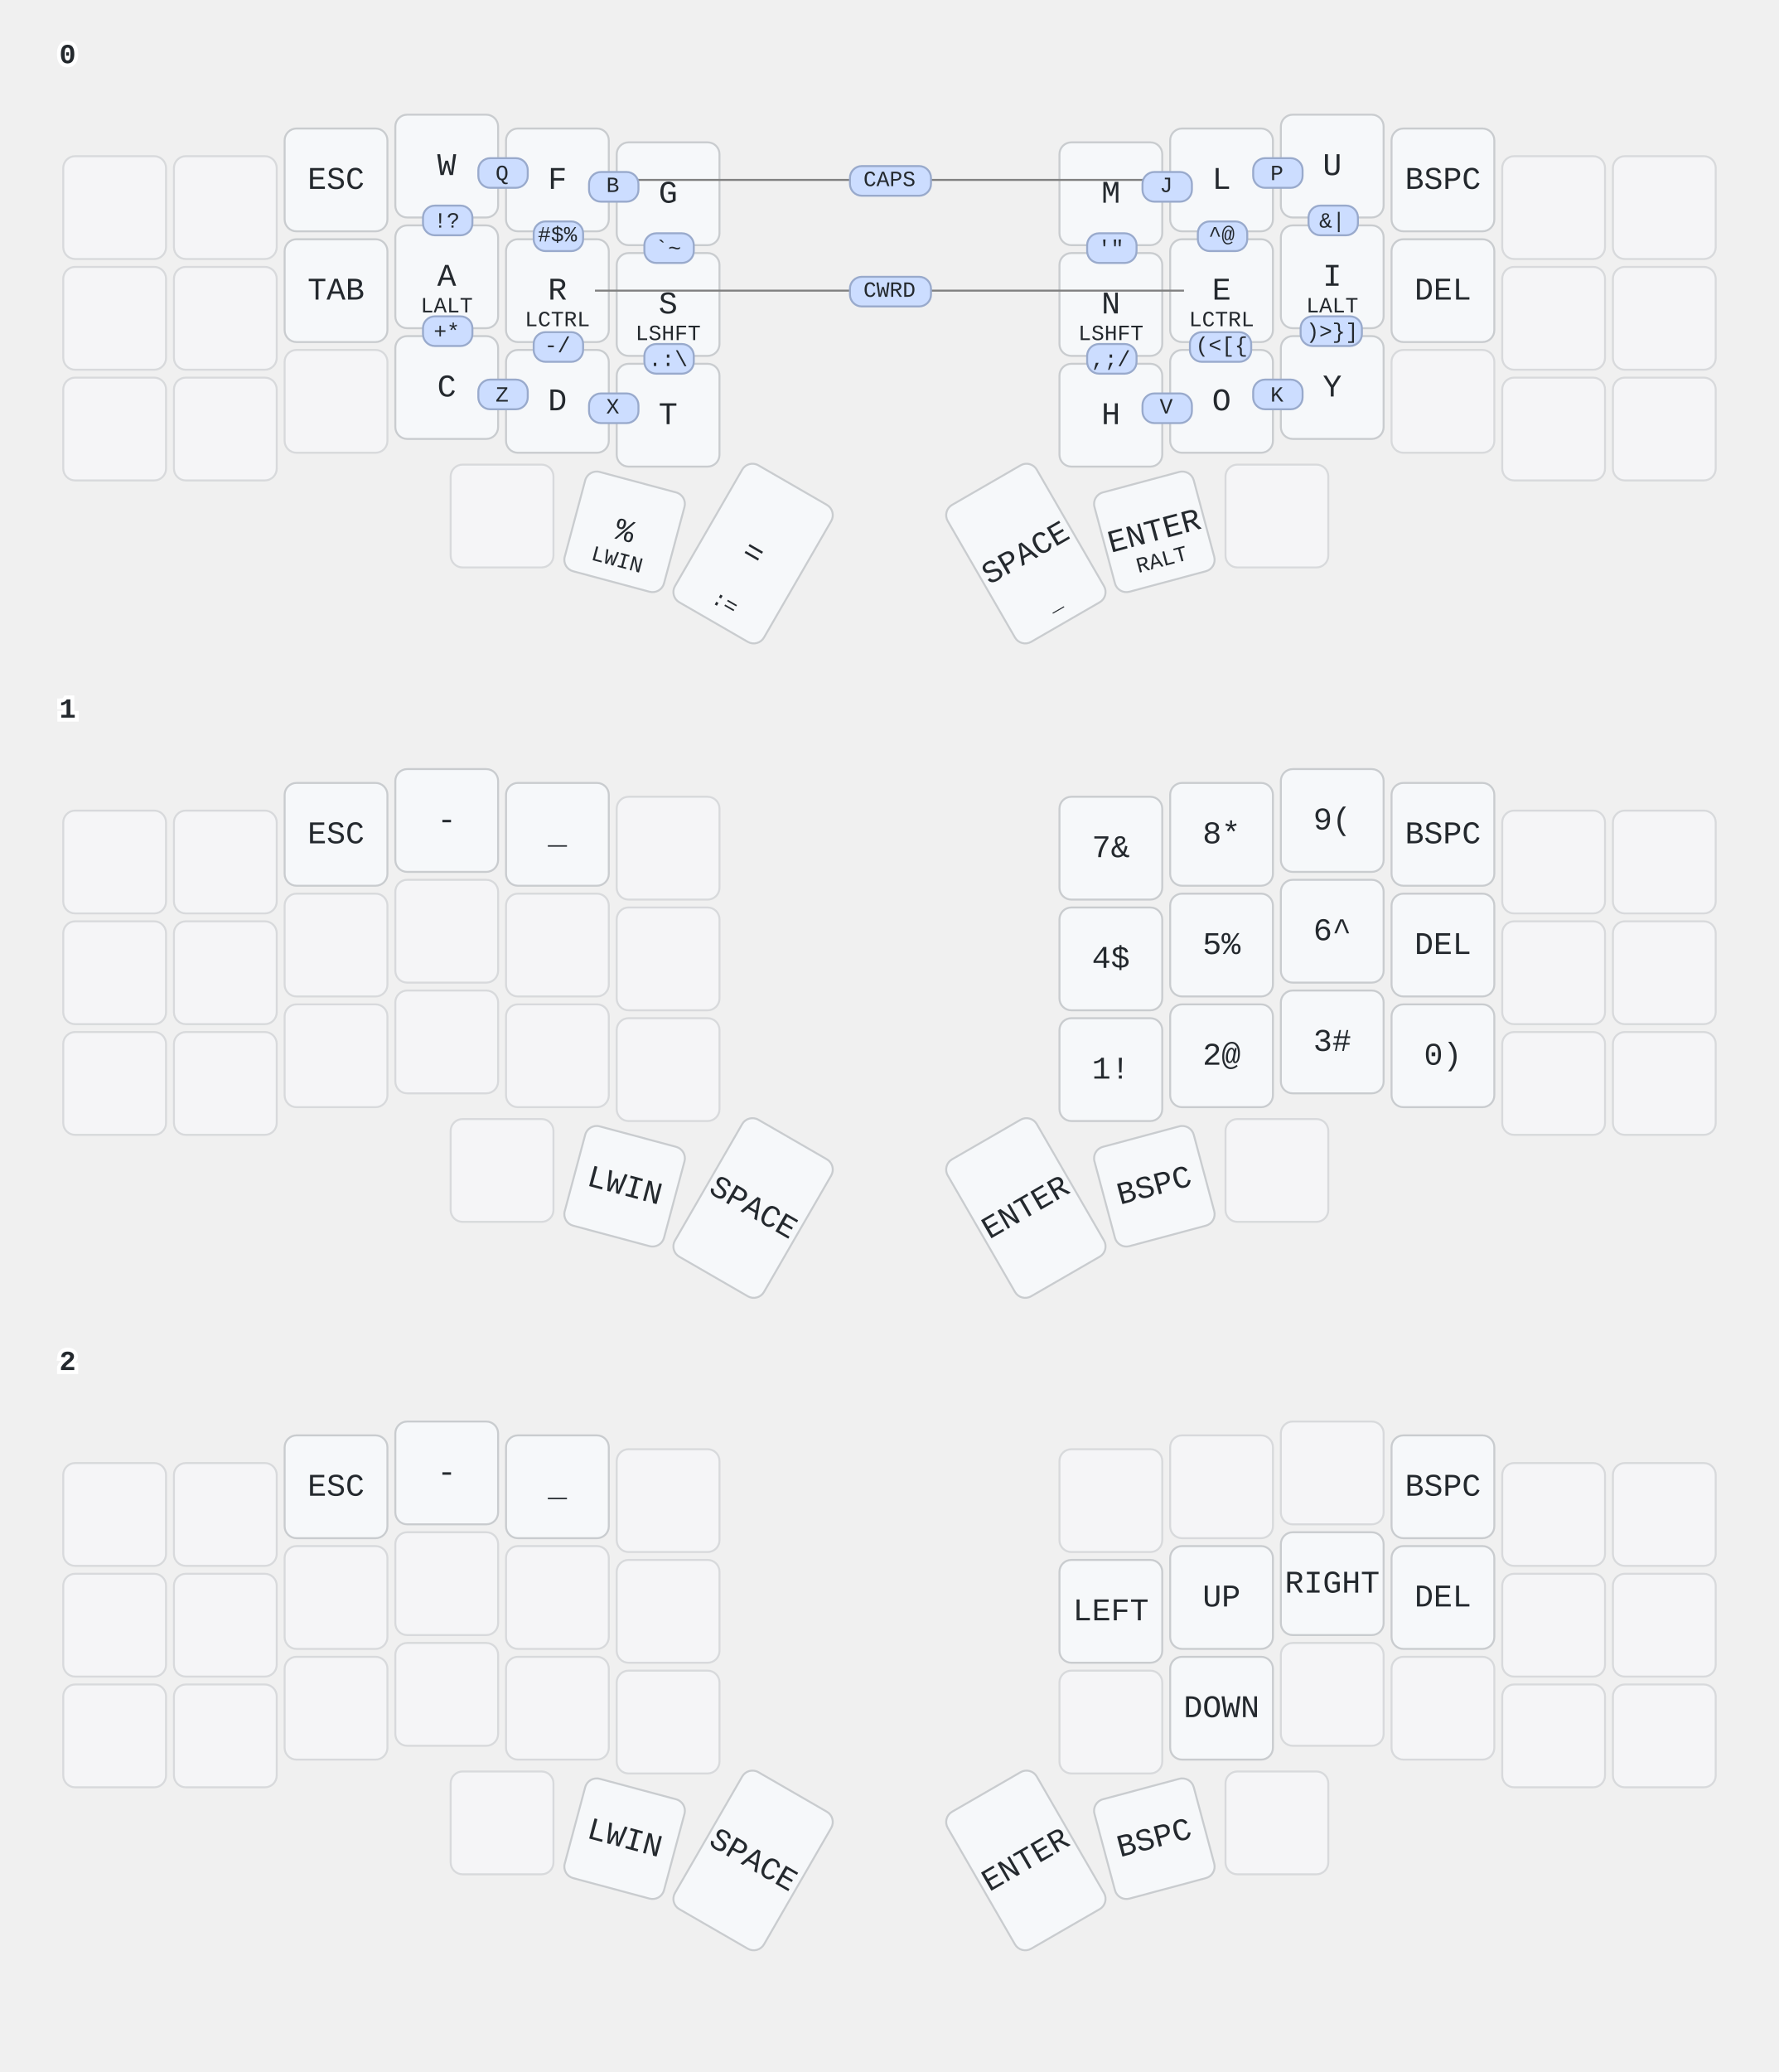
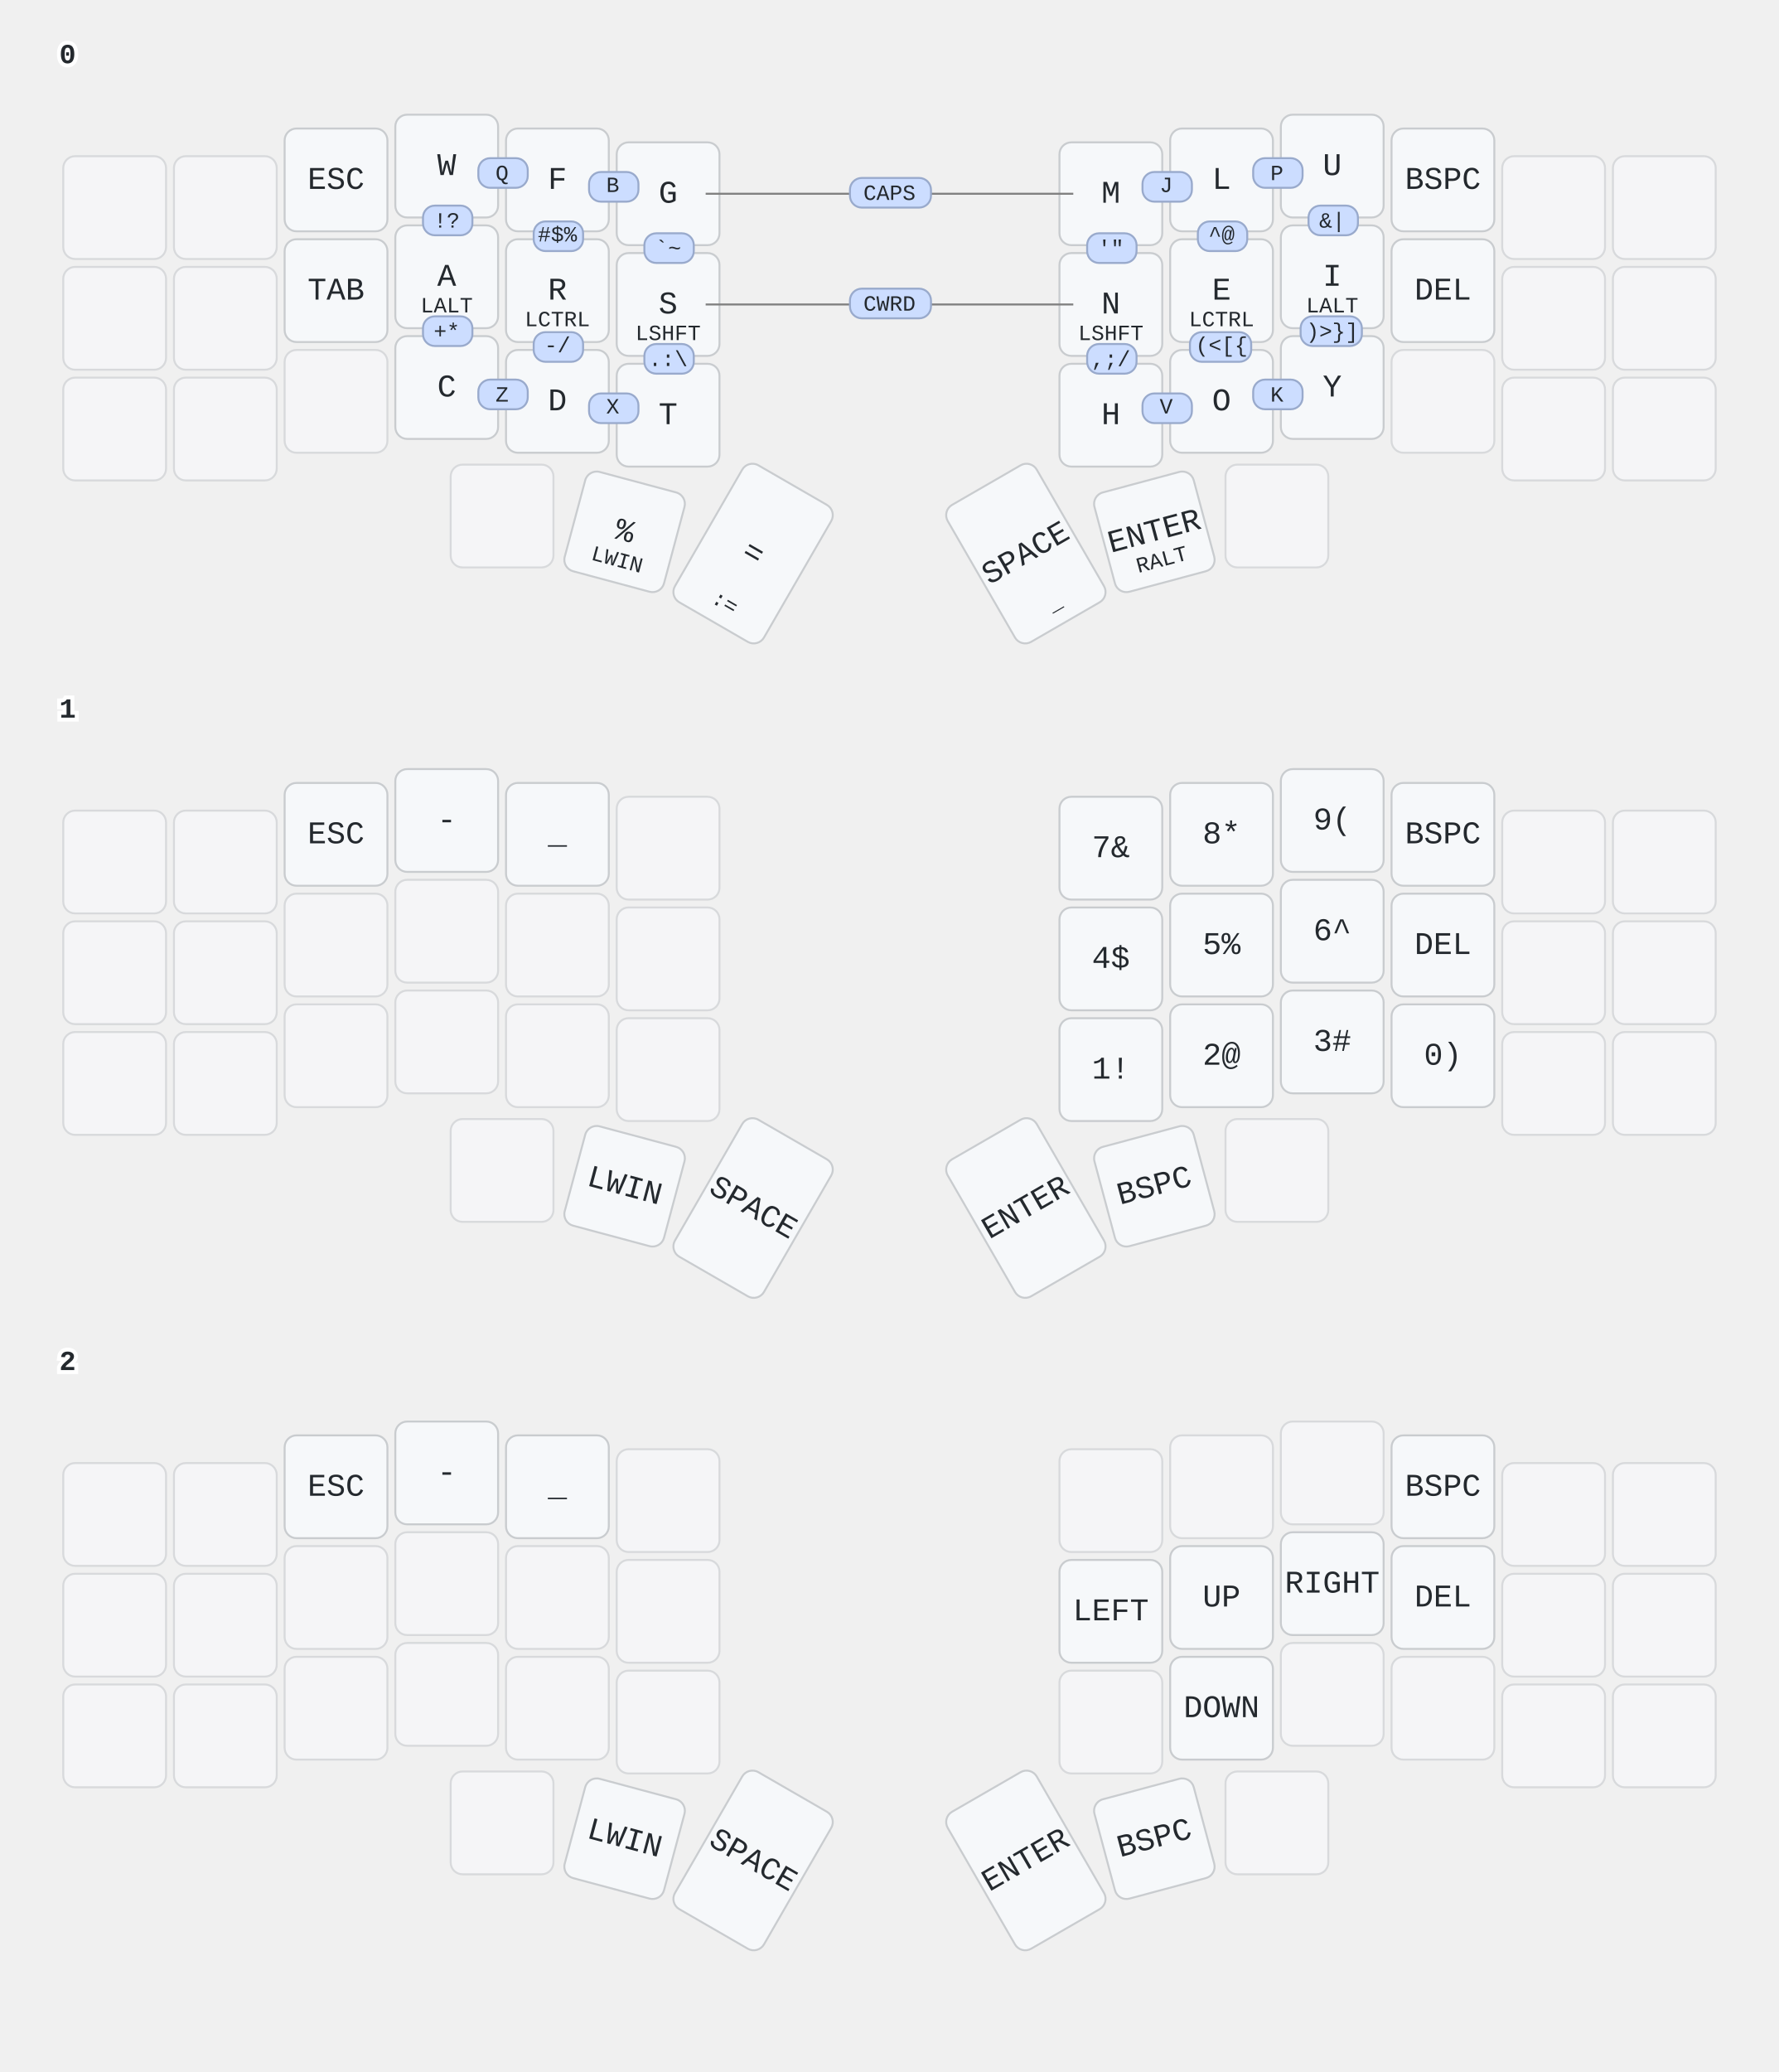
<svg xmlns="http://www.w3.org/2000/svg" xmlns:xlink="http://www.w3.org/1999/xlink" width="900" height="1048" viewBox="0 0 900 1048" class="keymap">
  <defs>/* start glyphs */
<svg id="mdi:chevron-down">
      <svg id="mdi-chevron-down" viewBox="0 0 24 24">
        <path d="M7.41,8.58L12,13.17L16.59,8.58L18,10L12,16L6,10L7.41,8.58Z" />
      </svg>
    </svg>
    <svg id="mdi:chevron-left">
      <svg id="mdi-chevron-left" viewBox="0 0 24 24">
        <path d="M15.41,16.58L10.83,12L15.41,7.41L14,6L8,12L14,18L15.41,16.58Z" />
      </svg>
    </svg>
    <svg id="mdi:chevron-right">
      <svg id="mdi-chevron-right" viewBox="0 0 24 24">
        <path d="M8.59,16.58L13.17,12L8.59,7.41L10,6L16,12L10,18L8.59,16.58Z" />
      </svg>
    </svg>
    <svg id="mdi:chevron-up">
      <svg id="mdi-chevron-up" viewBox="0 0 24 24">
        <path d="M7.41,15.41L12,10.83L16.59,15.41L18,14L12,8L6,14L7.41,15.41Z" />
      </svg>
    </svg>
  </defs>/* end glyphs */
<style>/* inherit to force styles through use tags */
svg path {
    fill: inherit;
}

/* font and background color specifications */
svg.keymap {
    font-family: SFMono-Regular,Consolas,Liberation Mono,Menlo,monospace;
    font-size: 14px;
    font-kerning: normal;
    text-rendering: optimizeLegibility;
    fill: #24292e;
}

/* default key styling */
rect.key {
    fill: #f6f8fa;
}

rect.key, rect.combo {
    stroke: #c9cccf;
    stroke-width: 1;
}

/* default key side styling, only used is draw_key_sides is set */
rect.side {
    filter: brightness(90%);
}

/* color accent for combo boxes */
rect.combo, rect.combo-separate {
    fill: #cdf;
}

/* color accent for held keys */
rect.held, rect.combo.held {
    fill: #fdd;
}

/* color accent for ghost (optional) keys */
rect.ghost, rect.combo.ghost {
    stroke-dasharray: 4, 4;
    stroke-width: 2;
}

text {
    text-anchor: middle;
    dominant-baseline: middle;
}

/* styling for layer labels */
text.label {
    font-weight: bold;
    text-anchor: start;
    stroke: white;
    stroke-width: 4;
    paint-order: stroke;
}

/* styling for optional footer */
text.footer {
    text-anchor: end;
    dominant-baseline: auto;
    stroke: white;
    stroke-width: 4;
    paint-order: stroke;
}

/* styling for combo tap, and key hold/shifted label text */
text.combo, text.hold, text.shifted {
    font-size: 11px;
}

text.hold {
    text-anchor: middle;
    dominant-baseline: auto;
}

text.shifted {
    text-anchor: middle;
    dominant-baseline: hanging;
}

text.layer-activator {
    text-decoration: underline;
}

/* styling for hold/shifted label text in combo box */
text.combo.hold, text.combo.shifted {
    font-size: 8px;
}

/* lighter symbol for transparent keys */
text.trans {
    fill: #7b7e81;
}

/* styling for combo dendrons */
path.combo {
    stroke-width: 1;
    stroke: gray;
    fill: none;
}

/* Start Tabler Icons Cleanup */
/* cannot use height/width with glyphs */
.icon-tabler &gt; path {
    fill: inherit;
    stroke: inherit;
    stroke-width: 2;
}
/* hide tabler's default box */
.icon-tabler &gt; path[stroke="none"][fill="none"] {
    visibility: hidden;
}
/* End Tabler Icons Cleanup */

.none, .trans, .ghost {
  opacity: 0.8;
}

/* color accent for combo boxes */
rect.combo, rect.combo-separate {
    fill: #CCDDFF;
    stroke: #99AACC;
}

/* rect.held, rect.combo.held { */
.held {
  opacity: 1.0;
  filter: drop-shadow(0px 0px 6px #4FC0D0);  /* #7979EC); */
}

text.key.tap {
  font-size: 16px;
  /* font-weight: 900; */
}

text.hold, text.shifted {
  /* font-size: 9px; */
  font-weight: normal;
}

text.combo {
  /* font-size: 11px; */
  /* font-weight: bold; */
}
</style>
  <g transform="translate(30, 0)" class="layer-0">
    <text x="0" y="28" class="label" id="x_x">0</text>
    <g transform="translate(0, 56)">
      <g transform="translate(28, 49)" class="key none keypos-0">
        <rect rx="6" ry="6" x="-26" y="-26" width="52" height="52" class="key none" />
      </g>
      <g transform="translate(84, 49)" class="key none keypos-1">
        <rect rx="6" ry="6" x="-26" y="-26" width="52" height="52" class="key none" />
      </g>
      <g transform="translate(140, 35)" class="key keypos-2">
        <rect rx="6" ry="6" x="-26" y="-26" width="52" height="52" class="key" />
        <text x="0" y="0" class="key tap">ESC</text>
      </g>
      <g transform="translate(196, 28)" class="key keypos-3">
        <rect rx="6" ry="6" x="-26" y="-26" width="52" height="52" class="key" />
        <text x="0" y="0" class="key tap">W</text>
      </g>
      <g transform="translate(252, 35)" class="key keypos-4">
        <rect rx="6" ry="6" x="-26" y="-26" width="52" height="52" class="key" />
        <text x="0" y="0" class="key tap">F</text>
      </g>
      <g transform="translate(308, 42)" class="key keypos-5">
        <rect rx="6" ry="6" x="-26" y="-26" width="52" height="52" class="key" />
        <text x="0" y="0" class="key tap">G</text>
      </g>
      <g transform="translate(532, 42)" class="key keypos-6">
        <rect rx="6" ry="6" x="-26" y="-26" width="52" height="52" class="key" />
        <text x="0" y="0" class="key tap">M</text>
      </g>
      <g transform="translate(588, 35)" class="key keypos-7">
        <rect rx="6" ry="6" x="-26" y="-26" width="52" height="52" class="key" />
        <text x="0" y="0" class="key tap">L</text>
      </g>
      <g transform="translate(644, 28)" class="key keypos-8">
        <rect rx="6" ry="6" x="-26" y="-26" width="52" height="52" class="key" />
        <text x="0" y="0" class="key tap">U</text>
      </g>
      <g transform="translate(700, 35)" class="key keypos-9">
        <rect rx="6" ry="6" x="-26" y="-26" width="52" height="52" class="key" />
        <text x="0" y="0" class="key tap">BSPC</text>
      </g>
      <g transform="translate(756, 49)" class="key none keypos-10">
        <rect rx="6" ry="6" x="-26" y="-26" width="52" height="52" class="key none" />
      </g>
      <g transform="translate(812, 49)" class="key none keypos-11">
        <rect rx="6" ry="6" x="-26" y="-26" width="52" height="52" class="key none" />
      </g>
      <g transform="translate(28, 105)" class="key none keypos-12">
        <rect rx="6" ry="6" x="-26" y="-26" width="52" height="52" class="key none" />
      </g>
      <g transform="translate(84, 105)" class="key none keypos-13">
        <rect rx="6" ry="6" x="-26" y="-26" width="52" height="52" class="key none" />
      </g>
      <g transform="translate(140, 91)" class="key keypos-14">
        <rect rx="6" ry="6" x="-26" y="-26" width="52" height="52" class="key" />
        <text x="0" y="0" class="key tap">TAB</text>
      </g>
      <g transform="translate(196, 84)" class="key keypos-15">
        <rect rx="6" ry="6" x="-26" y="-26" width="52" height="52" class="key" />
        <text x="0" y="0" class="key tap">A</text>
        <text x="0" y="18" class="key hold">LALT</text>
      </g>
      <g transform="translate(252, 91)" class="key keypos-16">
        <rect rx="6" ry="6" x="-26" y="-26" width="52" height="52" class="key" />
        <text x="0" y="0" class="key tap">R</text>
        <text x="0" y="18" class="key hold">LCTRL</text>
      </g>
      <g transform="translate(308, 98)" class="key keypos-17">
        <rect rx="6" ry="6" x="-26" y="-26" width="52" height="52" class="key" />
        <text x="0" y="0" class="key tap">S</text>
        <text x="0" y="18" class="key hold">LSHFT</text>
      </g>
      <g transform="translate(532, 98)" class="key keypos-18">
        <rect rx="6" ry="6" x="-26" y="-26" width="52" height="52" class="key" />
        <text x="0" y="0" class="key tap">N</text>
        <text x="0" y="18" class="key hold">LSHFT</text>
      </g>
      <g transform="translate(588, 91)" class="key keypos-19">
        <rect rx="6" ry="6" x="-26" y="-26" width="52" height="52" class="key" />
        <text x="0" y="0" class="key tap">E</text>
        <text x="0" y="18" class="key hold">LCTRL</text>
      </g>
      <g transform="translate(644, 84)" class="key keypos-20">
        <rect rx="6" ry="6" x="-26" y="-26" width="52" height="52" class="key" />
        <text x="0" y="0" class="key tap">I</text>
        <text x="0" y="18" class="key hold">LALT</text>
      </g>
      <g transform="translate(700, 91)" class="key keypos-21">
        <rect rx="6" ry="6" x="-26" y="-26" width="52" height="52" class="key" />
        <text x="0" y="0" class="key tap">DEL</text>
      </g>
      <g transform="translate(756, 105)" class="key none keypos-22">
        <rect rx="6" ry="6" x="-26" y="-26" width="52" height="52" class="key none" />
      </g>
      <g transform="translate(812, 105)" class="key none keypos-23">
        <rect rx="6" ry="6" x="-26" y="-26" width="52" height="52" class="key none" />
      </g>
      <g transform="translate(28, 161)" class="key none keypos-24">
        <rect rx="6" ry="6" x="-26" y="-26" width="52" height="52" class="key none" />
      </g>
      <g transform="translate(84, 161)" class="key none keypos-25">
        <rect rx="6" ry="6" x="-26" y="-26" width="52" height="52" class="key none" />
      </g>
      <g transform="translate(140, 147)" class="key none keypos-26">
        <rect rx="6" ry="6" x="-26" y="-26" width="52" height="52" class="key none" />
      </g>
      <g transform="translate(196, 140)" class="key keypos-27">
        <rect rx="6" ry="6" x="-26" y="-26" width="52" height="52" class="key" />
        <text x="0" y="0" class="key tap">C</text>
      </g>
      <g transform="translate(252, 147)" class="key keypos-28">
        <rect rx="6" ry="6" x="-26" y="-26" width="52" height="52" class="key" />
        <text x="0" y="0" class="key tap">D</text>
      </g>
      <g transform="translate(308, 154)" class="key keypos-29">
        <rect rx="6" ry="6" x="-26" y="-26" width="52" height="52" class="key" />
        <text x="0" y="0" class="key tap">T</text>
      </g>
      <g transform="translate(532, 154)" class="key keypos-30">
        <rect rx="6" ry="6" x="-26" y="-26" width="52" height="52" class="key" />
        <text x="0" y="0" class="key tap">H</text>
      </g>
      <g transform="translate(588, 147)" class="key keypos-31">
        <rect rx="6" ry="6" x="-26" y="-26" width="52" height="52" class="key" />
        <text x="0" y="0" class="key tap">O</text>
      </g>
      <g transform="translate(644, 140)" class="key keypos-32">
        <rect rx="6" ry="6" x="-26" y="-26" width="52" height="52" class="key" />
        <text x="0" y="0" class="key tap">Y</text>
      </g>
      <g transform="translate(700, 147)" class="key none keypos-33">
        <rect rx="6" ry="6" x="-26" y="-26" width="52" height="52" class="key none" />
      </g>
      <g transform="translate(756, 161)" class="key none keypos-34">
        <rect rx="6" ry="6" x="-26" y="-26" width="52" height="52" class="key none" />
      </g>
      <g transform="translate(812, 161)" class="key none keypos-35">
        <rect rx="6" ry="6" x="-26" y="-26" width="52" height="52" class="key none" />
      </g>
      <g transform="translate(224, 205)" class="key none keypos-36">
        <rect rx="6" ry="6" x="-26" y="-26" width="52" height="52" class="key none" />
      </g>
      <g transform="translate(286, 213) rotate(15.0)" class="key keypos-37">
        <rect rx="6" ry="6" x="-26" y="-26" width="52" height="52" class="key" />
        <text x="0" y="0" class="key tap">%</text>
        <text x="0" y="18" class="key hold">LWIN</text>
      </g>
      <g transform="translate(351, 224) rotate(30.0)" class="key keypos-38">
        <rect rx="6" ry="6" x="-26" y="-40" width="52" height="80" class="key" />
        <text x="0" y="0" class="key tap">=</text>
        <text x="0" y="32" class="key hold">:=</text>
      </g>
      <g transform="translate(489, 224) rotate(-30.0)" class="key keypos-39">
        <rect rx="6" ry="6" x="-26" y="-40" width="52" height="80" class="key" />
        <text x="0" y="0" class="key tap">SPACE</text>
        <text x="0" y="32" class="key hold">_</text>
      </g>
      <g transform="translate(554, 213) rotate(-15.0)" class="key keypos-40">
        <rect rx="6" ry="6" x="-26" y="-26" width="52" height="52" class="key" />
        <text x="0" y="0" class="key tap">ENTER</text>
        <text x="0" y="18" class="key hold">RALT</text>
      </g>
      <g transform="translate(616, 205)" class="key none keypos-41">
        <rect rx="6" ry="6" x="-26" y="-26" width="52" height="52" class="key none" />
      </g>
      <g class="combo combopos-0">
-         <path d="M420,35 l-149,0" class="combo" />
-         <path d="M420,35 l149,0" class="combo" />
-         <rect rx="6" ry="6" x="400" y="28" width="41" height="15" class="combo" />
-         <text x="420" y="35" class="combo tap">CAPS</text>
+         <path d="M420,42 l-93,0" class="combo" />
+         <path d="M420,42 l93,0" class="combo" />
+         <rect rx="6" ry="6" x="400" y="34" width="41" height="15" class="combo" />
+         <text x="420" y="42" class="combo tap">CAPS</text>
      </g>
      <g class="combo combopos-1">
-         <path d="M420,91 l-149,0" class="combo" />
-         <path d="M420,91 l149,0" class="combo" />
-         <rect rx="6" ry="6" x="400" y="84" width="41" height="15" class="combo" />
-         <text x="420" y="91" class="combo tap">CWRD</text>
+         <path d="M420,98 l-93,0" class="combo" />
+         <path d="M420,98 l93,0" class="combo" />
+         <rect rx="6" ry="6" x="400" y="90" width="41" height="15" class="combo" />
+         <text x="420" y="98" class="combo tap">CWRD</text>
      </g>
      <g class="combo combopos-2">
        <rect rx="6" ry="6" x="212" y="24" width="25" height="15" class="combo" />
        <text x="224" y="32" class="combo tap">Q</text>
      </g>
      <g class="combo combopos-3">
        <rect rx="6" ry="6" x="268" y="31" width="25" height="15" class="combo" />
        <text x="280" y="38" class="combo tap">B</text>
      </g>
      <g class="combo combopos-4">
        <rect rx="6" ry="6" x="212" y="136" width="25" height="15" class="combo" />
        <text x="224" y="144" class="combo tap">Z</text>
      </g>
      <g class="combo combopos-5">
        <rect rx="6" ry="6" x="268" y="143" width="25" height="15" class="combo" />
        <text x="280" y="150" class="combo tap">X</text>
      </g>
      <g class="combo combopos-6">
        <rect rx="6" ry="6" x="548" y="31" width="25" height="15" class="combo" />
        <text x="560" y="38" class="combo tap">J</text>
      </g>
      <g class="combo combopos-7">
        <rect rx="6" ry="6" x="604" y="24" width="25" height="15" class="combo" />
        <text x="616" y="32" class="combo tap">P</text>
      </g>
      <g class="combo combopos-8">
        <rect rx="6" ry="6" x="548" y="143" width="25" height="15" class="combo" />
        <text x="560" y="150" class="combo tap">V</text>
      </g>
      <g class="combo combopos-9">
        <rect rx="6" ry="6" x="604" y="136" width="25" height="15" class="combo" />
        <text x="616" y="144" class="combo tap">K</text>
      </g>
      <g class="combo combopos-10">
        <rect rx="6" ry="6" x="296" y="62" width="25" height="15" class="combo" />
        <text x="308" y="70" class="combo tap">`~</text>
      </g>
      <g class="combo combopos-11">
        <rect rx="6" ry="6" x="520" y="62" width="25" height="15" class="combo" />
        <text x="532" y="70" class="combo tap">'"</text>
      </g>
      <g class="combo combopos-12">
        <rect rx="6" ry="6" x="296" y="118" width="25" height="15" class="combo" />
        <text x="308" y="126" class="combo tap">.:\</text>
      </g>
      <g class="combo combopos-13">
        <rect rx="6" ry="6" x="520" y="118" width="25" height="15" class="combo" />
        <text x="532" y="126" class="combo tap">,;/</text>
      </g>
      <g class="combo combopos-14">
        <rect rx="6" ry="6" x="572" y="112" width="31" height="15" class="combo" />
        <text x="588" y="119" class="combo tap">(&lt;[{</text>
      </g>
      <g class="combo combopos-15">
        <rect rx="6" ry="6" x="628" y="104" width="31" height="15" class="combo" />
        <text x="644" y="112" class="combo tap">)&gt;}]</text>
      </g>
      <g class="combo combopos-16">
        <rect rx="6" ry="6" x="184" y="104" width="25" height="15" class="combo" />
        <text x="196" y="112" class="combo tap">+*</text>
      </g>
      <g class="combo combopos-17">
        <rect rx="6" ry="6" x="240" y="112" width="25" height="15" class="combo" />
        <text x="252" y="119" class="combo tap">-/</text>
      </g>
      <g class="combo combopos-18">
        <rect rx="6" ry="6" x="184" y="48" width="25" height="15" class="combo" />
        <text x="196" y="56" class="combo tap">!?</text>
      </g>
      <g class="combo combopos-19">
        <rect rx="6" ry="6" x="240" y="56" width="25" height="15" class="combo" />
        <text x="252" y="63" class="combo tap">#$%</text>
      </g>
      <g class="combo combopos-20">
        <rect rx="6" ry="6" x="576" y="56" width="25" height="15" class="combo" />
        <text x="588" y="63" class="combo tap">^@</text>
      </g>
      <g class="combo combopos-21">
        <rect rx="6" ry="6" x="632" y="48" width="25" height="15" class="combo" />
        <text x="644" y="56" class="combo tap">&amp;|</text>
      </g>
    </g>
  </g>
  <g transform="translate(30, 331)" class="layer-1">
    <text x="0" y="28" class="label" id="x_x">1</text>
    <g transform="translate(0, 56)">
      <g transform="translate(28, 49)" class="key none keypos-0">
        <rect rx="6" ry="6" x="-26" y="-26" width="52" height="52" class="key none" />
      </g>
      <g transform="translate(84, 49)" class="key none keypos-1">
        <rect rx="6" ry="6" x="-26" y="-26" width="52" height="52" class="key none" />
      </g>
      <g transform="translate(140, 35)" class="key keypos-2">
        <rect rx="6" ry="6" x="-26" y="-26" width="52" height="52" class="key" />
        <text x="0" y="0" class="key tap">ESC</text>
      </g>
      <g transform="translate(196, 28)" class="key keypos-3">
        <rect rx="6" ry="6" x="-26" y="-26" width="52" height="52" class="key" />
        <text x="0" y="0" class="key tap">-</text>
      </g>
      <g transform="translate(252, 35)" class="key keypos-4">
        <rect rx="6" ry="6" x="-26" y="-26" width="52" height="52" class="key" />
        <text x="0" y="0" class="key tap">_</text>
      </g>
      <g transform="translate(308, 42)" class="key none keypos-5">
        <rect rx="6" ry="6" x="-26" y="-26" width="52" height="52" class="key none" />
      </g>
      <g transform="translate(532, 42)" class="key keypos-6">
        <rect rx="6" ry="6" x="-26" y="-26" width="52" height="52" class="key" />
        <text x="0" y="0" class="key tap">7&amp;</text>
      </g>
      <g transform="translate(588, 35)" class="key keypos-7">
        <rect rx="6" ry="6" x="-26" y="-26" width="52" height="52" class="key" />
        <text x="0" y="0" class="key tap">8*</text>
      </g>
      <g transform="translate(644, 28)" class="key keypos-8">
        <rect rx="6" ry="6" x="-26" y="-26" width="52" height="52" class="key" />
        <text x="0" y="0" class="key tap">9(</text>
      </g>
      <g transform="translate(700, 35)" class="key keypos-9">
        <rect rx="6" ry="6" x="-26" y="-26" width="52" height="52" class="key" />
        <text x="0" y="0" class="key tap">BSPC</text>
      </g>
      <g transform="translate(756, 49)" class="key none keypos-10">
        <rect rx="6" ry="6" x="-26" y="-26" width="52" height="52" class="key none" />
      </g>
      <g transform="translate(812, 49)" class="key none keypos-11">
        <rect rx="6" ry="6" x="-26" y="-26" width="52" height="52" class="key none" />
      </g>
      <g transform="translate(28, 105)" class="key none keypos-12">
        <rect rx="6" ry="6" x="-26" y="-26" width="52" height="52" class="key none" />
      </g>
      <g transform="translate(84, 105)" class="key none keypos-13">
        <rect rx="6" ry="6" x="-26" y="-26" width="52" height="52" class="key none" />
      </g>
      <g transform="translate(140, 91)" class="key none keypos-14">
        <rect rx="6" ry="6" x="-26" y="-26" width="52" height="52" class="key none" />
      </g>
      <g transform="translate(196, 84)" class="key none keypos-15">
        <rect rx="6" ry="6" x="-26" y="-26" width="52" height="52" class="key none" />
      </g>
      <g transform="translate(252, 91)" class="key none keypos-16">
        <rect rx="6" ry="6" x="-26" y="-26" width="52" height="52" class="key none" />
      </g>
      <g transform="translate(308, 98)" class="key none keypos-17">
        <rect rx="6" ry="6" x="-26" y="-26" width="52" height="52" class="key none" />
      </g>
      <g transform="translate(532, 98)" class="key keypos-18">
        <rect rx="6" ry="6" x="-26" y="-26" width="52" height="52" class="key" />
        <text x="0" y="0" class="key tap">4$</text>
      </g>
      <g transform="translate(588, 91)" class="key keypos-19">
        <rect rx="6" ry="6" x="-26" y="-26" width="52" height="52" class="key" />
        <text x="0" y="0" class="key tap">5%</text>
      </g>
      <g transform="translate(644, 84)" class="key keypos-20">
        <rect rx="6" ry="6" x="-26" y="-26" width="52" height="52" class="key" />
        <text x="0" y="0" class="key tap">6^</text>
      </g>
      <g transform="translate(700, 91)" class="key keypos-21">
        <rect rx="6" ry="6" x="-26" y="-26" width="52" height="52" class="key" />
        <text x="0" y="0" class="key tap">DEL</text>
      </g>
      <g transform="translate(756, 105)" class="key none keypos-22">
        <rect rx="6" ry="6" x="-26" y="-26" width="52" height="52" class="key none" />
      </g>
      <g transform="translate(812, 105)" class="key none keypos-23">
        <rect rx="6" ry="6" x="-26" y="-26" width="52" height="52" class="key none" />
      </g>
      <g transform="translate(28, 161)" class="key none keypos-24">
        <rect rx="6" ry="6" x="-26" y="-26" width="52" height="52" class="key none" />
      </g>
      <g transform="translate(84, 161)" class="key none keypos-25">
        <rect rx="6" ry="6" x="-26" y="-26" width="52" height="52" class="key none" />
      </g>
      <g transform="translate(140, 147)" class="key none keypos-26">
        <rect rx="6" ry="6" x="-26" y="-26" width="52" height="52" class="key none" />
      </g>
      <g transform="translate(196, 140)" class="key none keypos-27">
        <rect rx="6" ry="6" x="-26" y="-26" width="52" height="52" class="key none" />
      </g>
      <g transform="translate(252, 147)" class="key none keypos-28">
        <rect rx="6" ry="6" x="-26" y="-26" width="52" height="52" class="key none" />
      </g>
      <g transform="translate(308, 154)" class="key none keypos-29">
        <rect rx="6" ry="6" x="-26" y="-26" width="52" height="52" class="key none" />
      </g>
      <g transform="translate(532, 154)" class="key keypos-30">
        <rect rx="6" ry="6" x="-26" y="-26" width="52" height="52" class="key" />
        <text x="0" y="0" class="key tap">1!</text>
      </g>
      <g transform="translate(588, 147)" class="key keypos-31">
        <rect rx="6" ry="6" x="-26" y="-26" width="52" height="52" class="key" />
        <text x="0" y="0" class="key tap">2@</text>
      </g>
      <g transform="translate(644, 140)" class="key keypos-32">
        <rect rx="6" ry="6" x="-26" y="-26" width="52" height="52" class="key" />
        <text x="0" y="0" class="key tap">3#</text>
      </g>
      <g transform="translate(700, 147)" class="key keypos-33">
        <rect rx="6" ry="6" x="-26" y="-26" width="52" height="52" class="key" />
        <text x="0" y="0" class="key tap">0)</text>
      </g>
      <g transform="translate(756, 161)" class="key none keypos-34">
        <rect rx="6" ry="6" x="-26" y="-26" width="52" height="52" class="key none" />
      </g>
      <g transform="translate(812, 161)" class="key none keypos-35">
        <rect rx="6" ry="6" x="-26" y="-26" width="52" height="52" class="key none" />
      </g>
      <g transform="translate(224, 205)" class="key none keypos-36">
        <rect rx="6" ry="6" x="-26" y="-26" width="52" height="52" class="key none" />
      </g>
      <g transform="translate(286, 213) rotate(15.0)" class="key keypos-37">
        <rect rx="6" ry="6" x="-26" y="-26" width="52" height="52" class="key" />
        <text x="0" y="0" class="key tap">LWIN</text>
      </g>
      <g transform="translate(351, 224) rotate(30.0)" class="key keypos-38">
        <rect rx="6" ry="6" x="-26" y="-40" width="52" height="80" class="key" />
        <text x="0" y="0" class="key tap">SPACE</text>
      </g>
      <g transform="translate(489, 224) rotate(-30.0)" class="key keypos-39">
        <rect rx="6" ry="6" x="-26" y="-40" width="52" height="80" class="key" />
        <text x="0" y="0" class="key tap">ENTER</text>
      </g>
      <g transform="translate(554, 213) rotate(-15.0)" class="key keypos-40">
        <rect rx="6" ry="6" x="-26" y="-26" width="52" height="52" class="key" />
        <text x="0" y="0" class="key tap">BSPC</text>
      </g>
      <g transform="translate(616, 205)" class="key none keypos-41">
        <rect rx="6" ry="6" x="-26" y="-26" width="52" height="52" class="key none" />
      </g>
    </g>
  </g>
  <g transform="translate(30, 661)" class="layer-2">
    <text x="0" y="28" class="label" id="x_x">2</text>
    <g transform="translate(0, 56)">
      <g transform="translate(28, 49)" class="key none keypos-0">
        <rect rx="6" ry="6" x="-26" y="-26" width="52" height="52" class="key none" />
      </g>
      <g transform="translate(84, 49)" class="key none keypos-1">
        <rect rx="6" ry="6" x="-26" y="-26" width="52" height="52" class="key none" />
      </g>
      <g transform="translate(140, 35)" class="key keypos-2">
        <rect rx="6" ry="6" x="-26" y="-26" width="52" height="52" class="key" />
        <text x="0" y="0" class="key tap">ESC</text>
      </g>
      <g transform="translate(196, 28)" class="key keypos-3">
        <rect rx="6" ry="6" x="-26" y="-26" width="52" height="52" class="key" />
        <text x="0" y="0" class="key tap">-</text>
      </g>
      <g transform="translate(252, 35)" class="key keypos-4">
        <rect rx="6" ry="6" x="-26" y="-26" width="52" height="52" class="key" />
        <text x="0" y="0" class="key tap">_</text>
      </g>
      <g transform="translate(308, 42)" class="key none keypos-5">
        <rect rx="6" ry="6" x="-26" y="-26" width="52" height="52" class="key none" />
      </g>
      <g transform="translate(532, 42)" class="key none keypos-6">
        <rect rx="6" ry="6" x="-26" y="-26" width="52" height="52" class="key none" />
      </g>
      <g transform="translate(588, 35)" class="key none keypos-7">
        <rect rx="6" ry="6" x="-26" y="-26" width="52" height="52" class="key none" />
      </g>
      <g transform="translate(644, 28)" class="key none keypos-8">
        <rect rx="6" ry="6" x="-26" y="-26" width="52" height="52" class="key none" />
      </g>
      <g transform="translate(700, 35)" class="key keypos-9">
        <rect rx="6" ry="6" x="-26" y="-26" width="52" height="52" class="key" />
        <text x="0" y="0" class="key tap">BSPC</text>
      </g>
      <g transform="translate(756, 49)" class="key none keypos-10">
        <rect rx="6" ry="6" x="-26" y="-26" width="52" height="52" class="key none" />
      </g>
      <g transform="translate(812, 49)" class="key none keypos-11">
        <rect rx="6" ry="6" x="-26" y="-26" width="52" height="52" class="key none" />
      </g>
      <g transform="translate(28, 105)" class="key none keypos-12">
        <rect rx="6" ry="6" x="-26" y="-26" width="52" height="52" class="key none" />
      </g>
      <g transform="translate(84, 105)" class="key none keypos-13">
        <rect rx="6" ry="6" x="-26" y="-26" width="52" height="52" class="key none" />
      </g>
      <g transform="translate(140, 91)" class="key none keypos-14">
        <rect rx="6" ry="6" x="-26" y="-26" width="52" height="52" class="key none" />
      </g>
      <g transform="translate(196, 84)" class="key none keypos-15">
        <rect rx="6" ry="6" x="-26" y="-26" width="52" height="52" class="key none" />
      </g>
      <g transform="translate(252, 91)" class="key none keypos-16">
        <rect rx="6" ry="6" x="-26" y="-26" width="52" height="52" class="key none" />
      </g>
      <g transform="translate(308, 98)" class="key none keypos-17">
        <rect rx="6" ry="6" x="-26" y="-26" width="52" height="52" class="key none" />
      </g>
      <g transform="translate(532, 98)" class="key keypos-18">
        <rect rx="6" ry="6" x="-26" y="-26" width="52" height="52" class="key" />
        <text x="0" y="0" class="key tap">LEFT</text>
        <use href="#mdi:chevron-left" xlink:href="#mdi:chevron-left" x="-6" y="6" height="12" width="12.0" class="key hold glyph mdi:chevron-left" />
      </g>
      <g transform="translate(588, 91)" class="key keypos-19">
        <rect rx="6" ry="6" x="-26" y="-26" width="52" height="52" class="key" />
        <text x="0" y="0" class="key tap">UP</text>
        <use href="#mdi:chevron-up" xlink:href="#mdi:chevron-up" x="-6" y="6" height="12" width="12.0" class="key hold glyph mdi:chevron-up" />
      </g>
      <g transform="translate(644, 84)" class="key keypos-20">
        <rect rx="6" ry="6" x="-26" y="-26" width="52" height="52" class="key" />
        <text x="0" y="0" class="key tap">RIGHT</text>
        <use href="#mdi:chevron-right" xlink:href="#mdi:chevron-right" x="-6" y="6" height="12" width="12.0" class="key hold glyph mdi:chevron-right" />
      </g>
      <g transform="translate(700, 91)" class="key keypos-21">
        <rect rx="6" ry="6" x="-26" y="-26" width="52" height="52" class="key" />
        <text x="0" y="0" class="key tap">DEL</text>
      </g>
      <g transform="translate(756, 105)" class="key none keypos-22">
        <rect rx="6" ry="6" x="-26" y="-26" width="52" height="52" class="key none" />
      </g>
      <g transform="translate(812, 105)" class="key none keypos-23">
        <rect rx="6" ry="6" x="-26" y="-26" width="52" height="52" class="key none" />
      </g>
      <g transform="translate(28, 161)" class="key none keypos-24">
        <rect rx="6" ry="6" x="-26" y="-26" width="52" height="52" class="key none" />
      </g>
      <g transform="translate(84, 161)" class="key none keypos-25">
        <rect rx="6" ry="6" x="-26" y="-26" width="52" height="52" class="key none" />
      </g>
      <g transform="translate(140, 147)" class="key none keypos-26">
        <rect rx="6" ry="6" x="-26" y="-26" width="52" height="52" class="key none" />
      </g>
      <g transform="translate(196, 140)" class="key none keypos-27">
        <rect rx="6" ry="6" x="-26" y="-26" width="52" height="52" class="key none" />
      </g>
      <g transform="translate(252, 147)" class="key none keypos-28">
        <rect rx="6" ry="6" x="-26" y="-26" width="52" height="52" class="key none" />
      </g>
      <g transform="translate(308, 154)" class="key none keypos-29">
        <rect rx="6" ry="6" x="-26" y="-26" width="52" height="52" class="key none" />
      </g>
      <g transform="translate(532, 154)" class="key none keypos-30">
        <rect rx="6" ry="6" x="-26" y="-26" width="52" height="52" class="key none" />
      </g>
      <g transform="translate(588, 147)" class="key keypos-31">
        <rect rx="6" ry="6" x="-26" y="-26" width="52" height="52" class="key" />
        <text x="0" y="0" class="key tap">DOWN</text>
        <use href="#mdi:chevron-down" xlink:href="#mdi:chevron-down" x="-6" y="6" height="12" width="12.0" class="key hold glyph mdi:chevron-down" />
      </g>
      <g transform="translate(644, 140)" class="key none keypos-32">
        <rect rx="6" ry="6" x="-26" y="-26" width="52" height="52" class="key none" />
      </g>
      <g transform="translate(700, 147)" class="key none keypos-33">
        <rect rx="6" ry="6" x="-26" y="-26" width="52" height="52" class="key none" />
      </g>
      <g transform="translate(756, 161)" class="key none keypos-34">
        <rect rx="6" ry="6" x="-26" y="-26" width="52" height="52" class="key none" />
      </g>
      <g transform="translate(812, 161)" class="key none keypos-35">
        <rect rx="6" ry="6" x="-26" y="-26" width="52" height="52" class="key none" />
      </g>
      <g transform="translate(224, 205)" class="key none keypos-36">
        <rect rx="6" ry="6" x="-26" y="-26" width="52" height="52" class="key none" />
      </g>
      <g transform="translate(286, 213) rotate(15.0)" class="key keypos-37">
        <rect rx="6" ry="6" x="-26" y="-26" width="52" height="52" class="key" />
        <text x="0" y="0" class="key tap">LWIN</text>
      </g>
      <g transform="translate(351, 224) rotate(30.0)" class="key keypos-38">
        <rect rx="6" ry="6" x="-26" y="-40" width="52" height="80" class="key" />
        <text x="0" y="0" class="key tap">SPACE</text>
      </g>
      <g transform="translate(489, 224) rotate(-30.0)" class="key keypos-39">
        <rect rx="6" ry="6" x="-26" y="-40" width="52" height="80" class="key" />
        <text x="0" y="0" class="key tap">ENTER</text>
      </g>
      <g transform="translate(554, 213) rotate(-15.0)" class="key keypos-40">
        <rect rx="6" ry="6" x="-26" y="-26" width="52" height="52" class="key" />
        <text x="0" y="0" class="key tap">BSPC</text>
      </g>
      <g transform="translate(616, 205)" class="key none keypos-41">
        <rect rx="6" ry="6" x="-26" y="-26" width="52" height="52" class="key none" />
      </g>
    </g>
  </g>
</svg>
